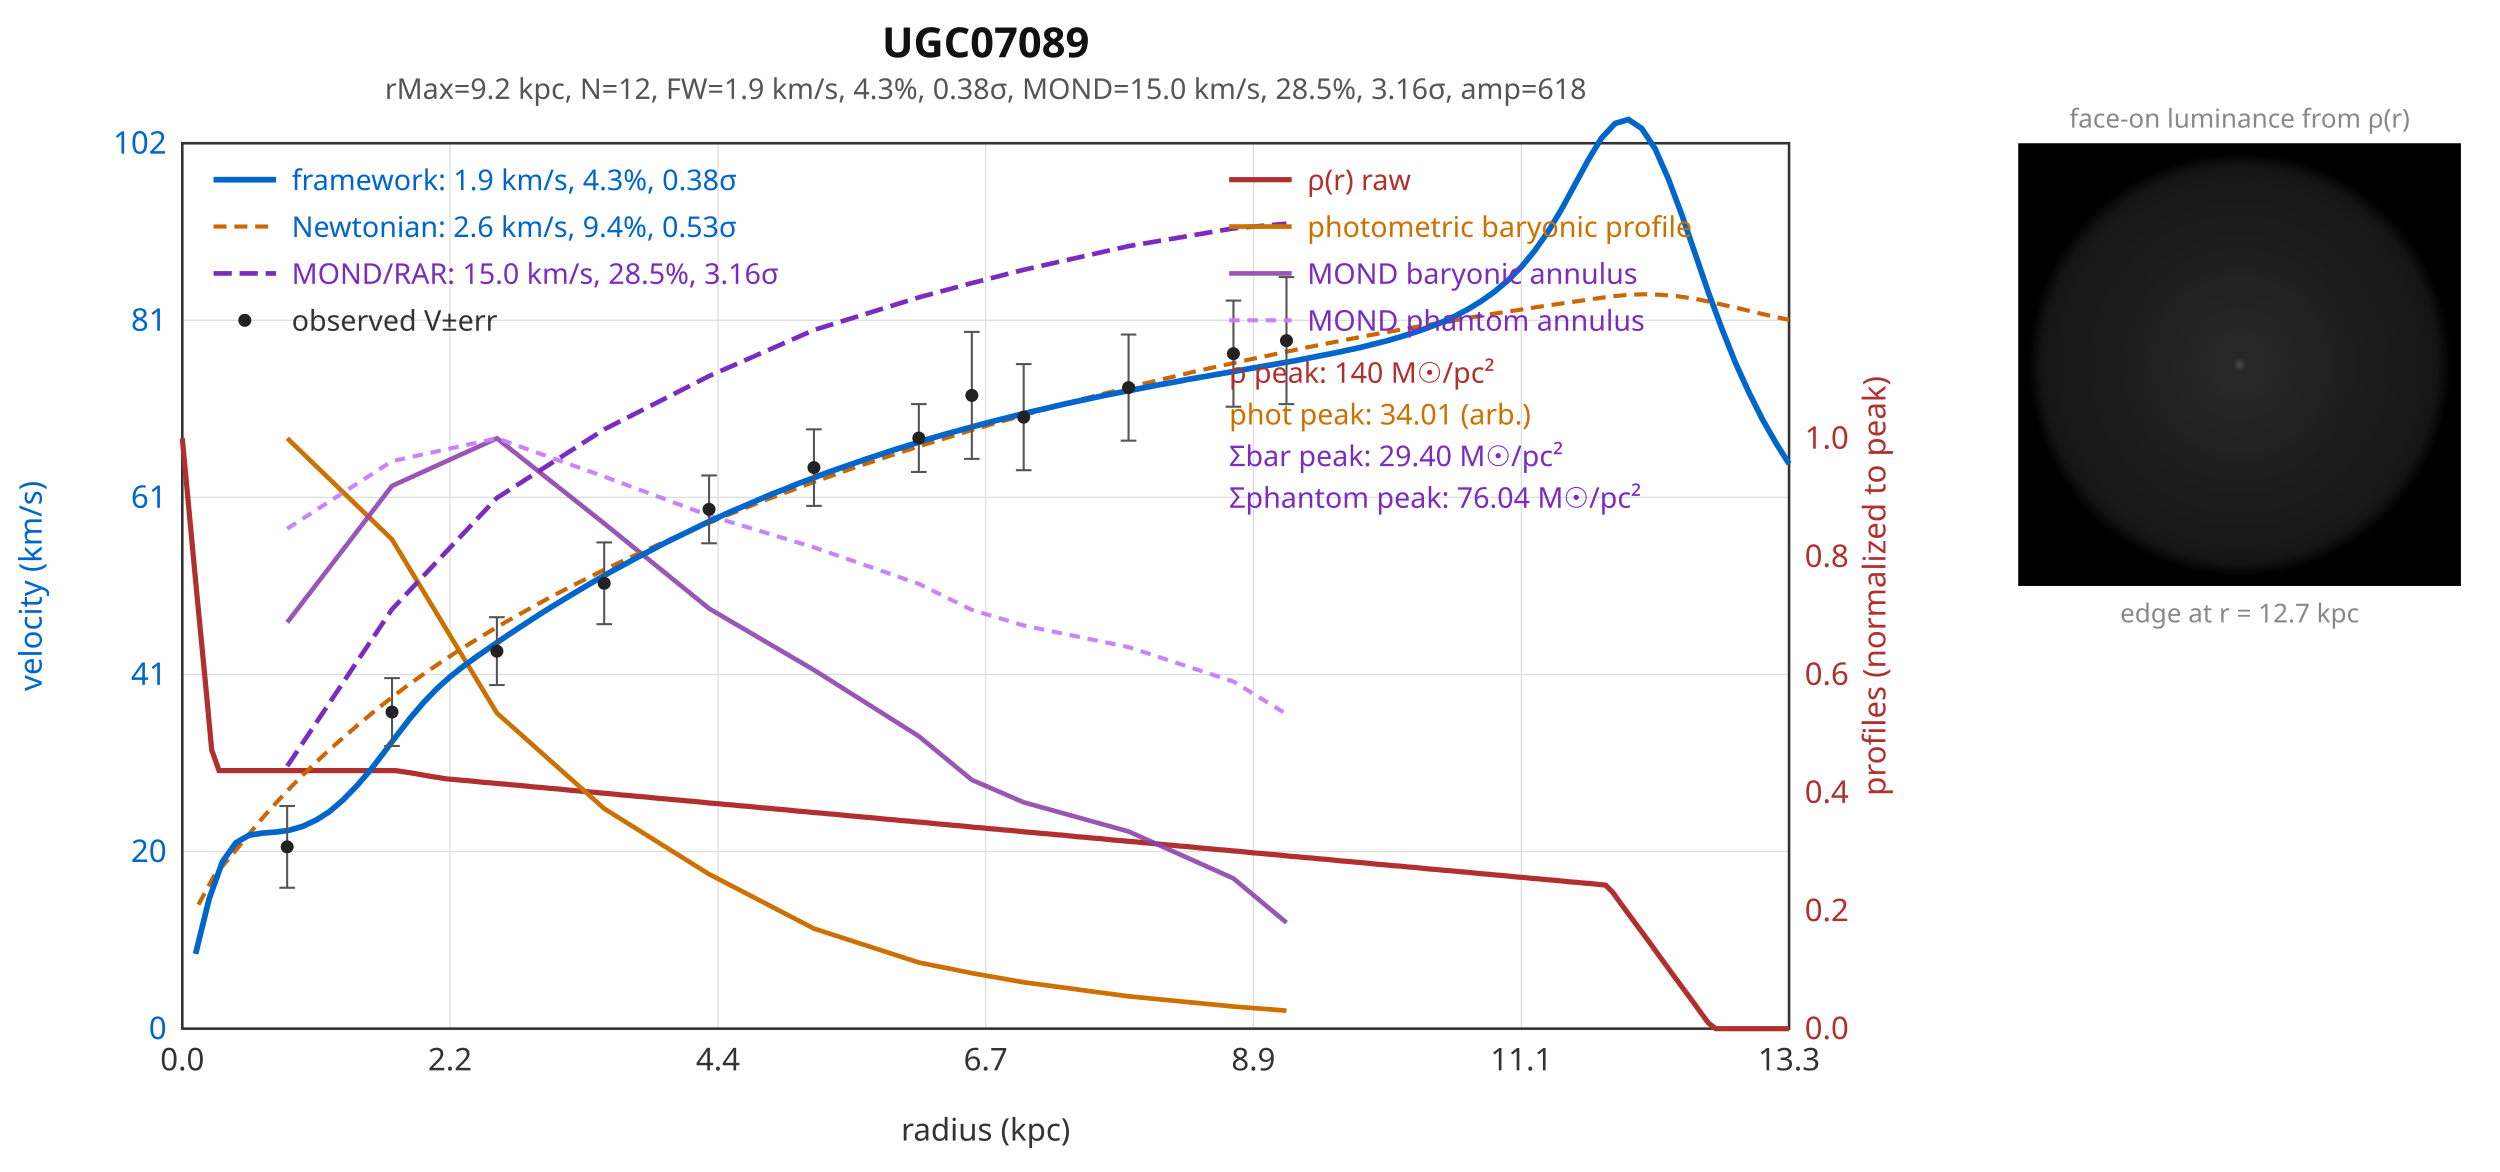
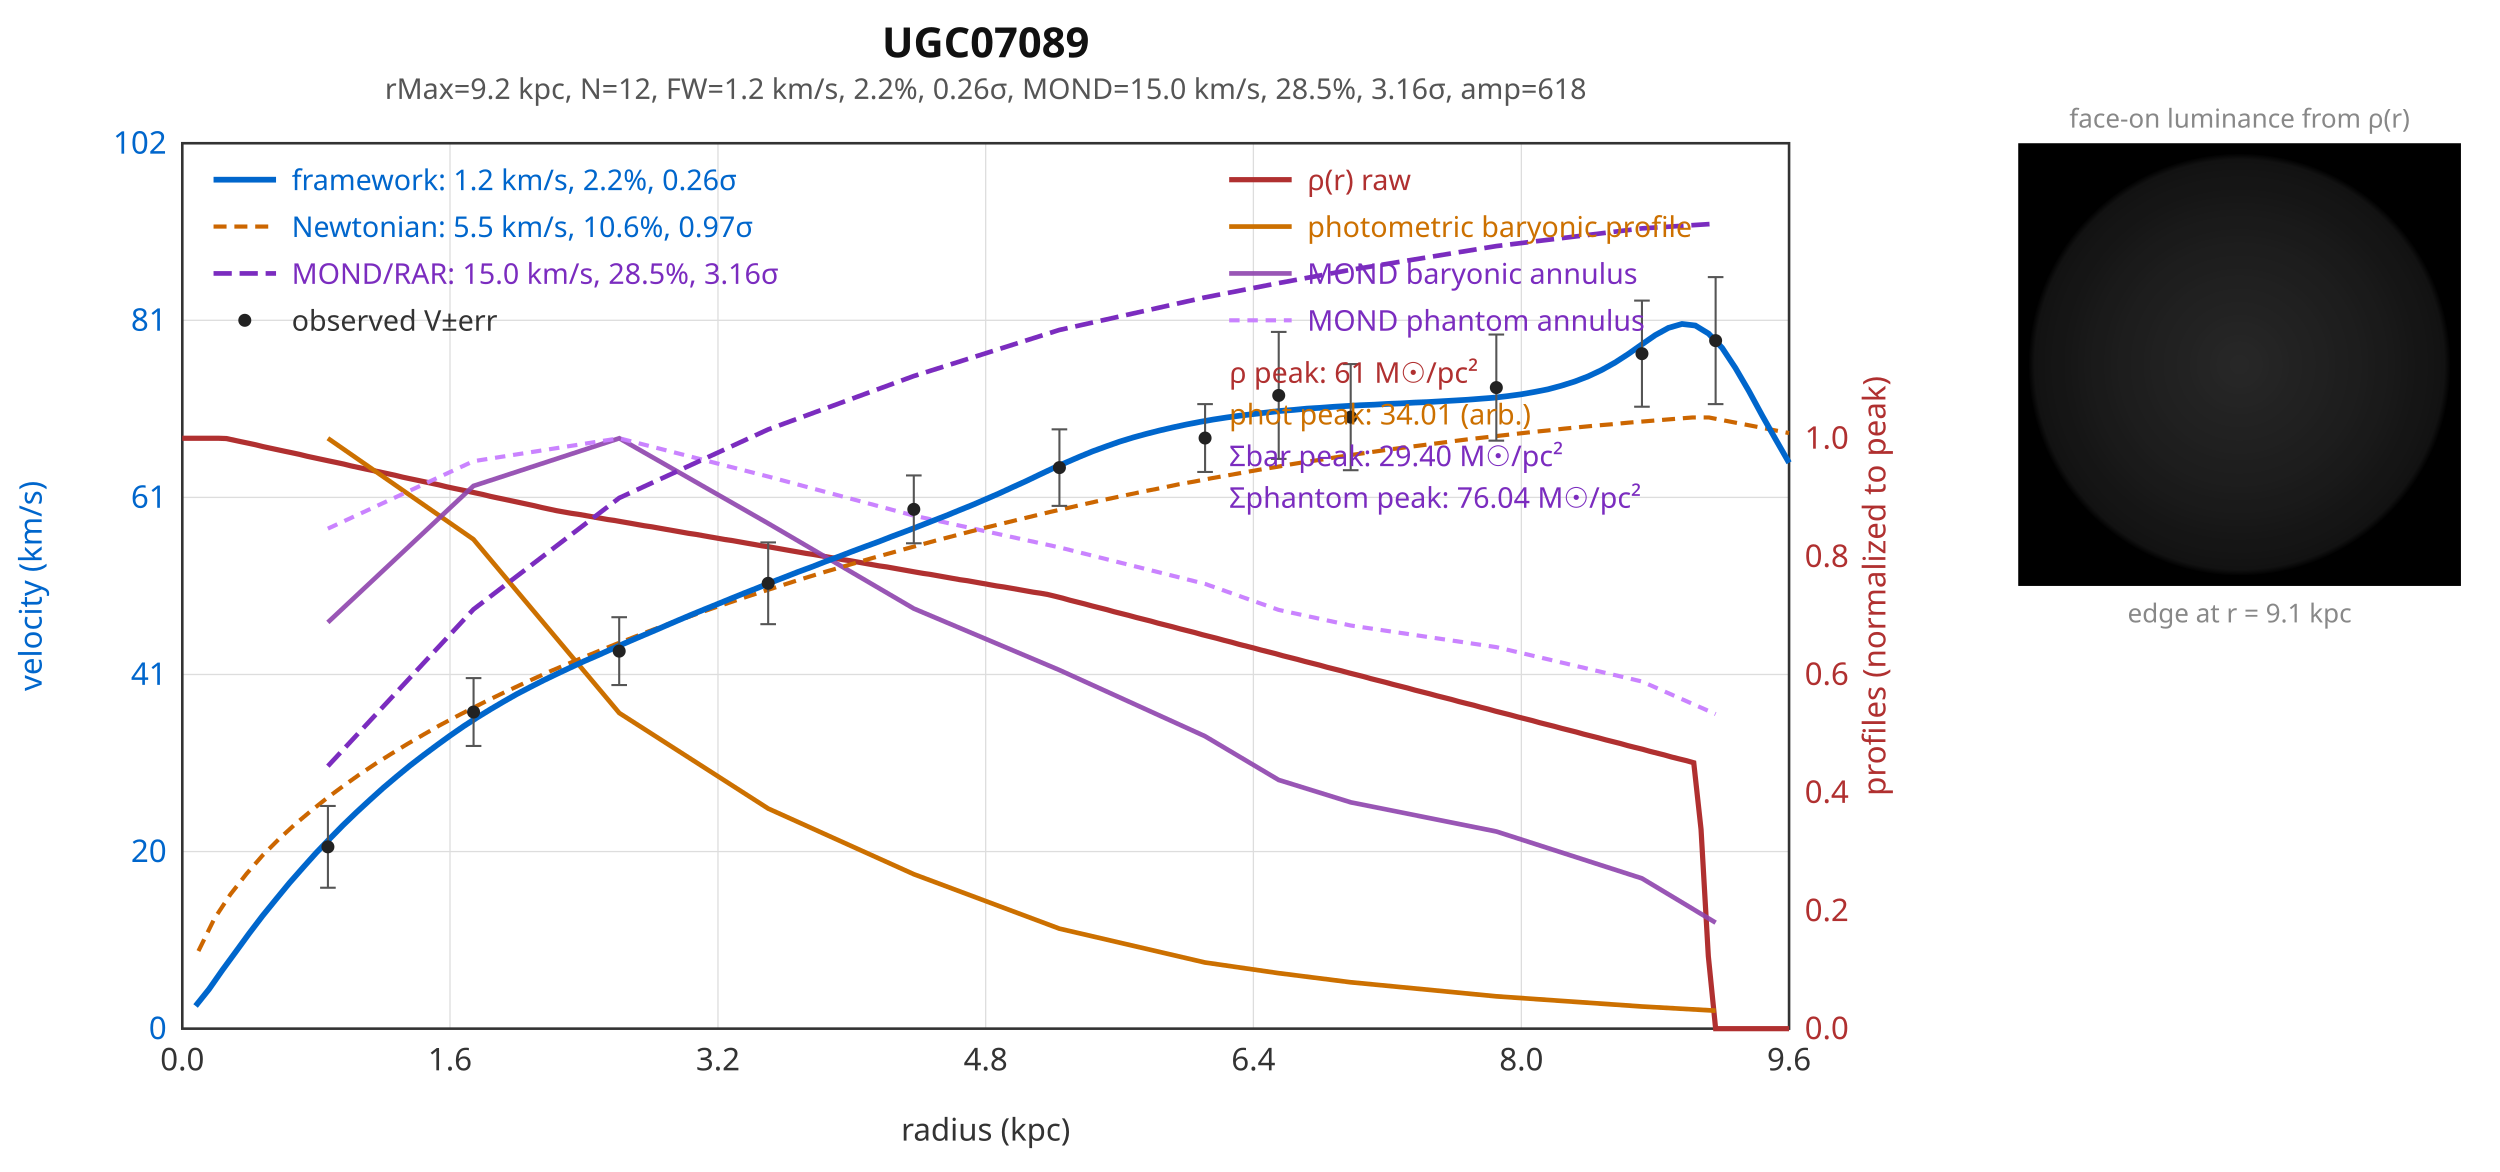
<svg xmlns="http://www.w3.org/2000/svg" viewBox="0 0 960 450" width="960" height="450" font-family="sans-serif" font-size="12">
  <style>
  .ax { stroke: #333; stroke-width: 1; fill: none; }
  .grid { stroke: #ddd; stroke-width: 0.5; fill: none; }
  .lbl { fill: #333; }
  .lbl-l { fill: #0066cc; }
  .lbl-r { fill: #b03030; }
  .obs { fill: #222; }
  .err { stroke: #555; stroke-width: 0.8; fill: none; }
  .fw { stroke: #0066cc; stroke-width: 2.2; fill: none; }
  .nt { stroke: #cc6600; stroke-width: 1.6; fill: none; stroke-dasharray: 5,3; }
  .mond { stroke: #7b2cbf; stroke-width: 1.8; fill: none; stroke-dasharray: 7,3; }
  .lbl-p { fill: #cc7000; }
  .lbl-m { fill: #7b2cbf; }
  .rho { stroke: #b03030; stroke-width: 2.0; fill: none; }
  .phot { stroke: #cc7000; stroke-width: 1.8; fill: none; }
  .mbar { stroke: #8e44ad; stroke-width: 1.8; fill: none; opacity: 0.9; }
  .mph { stroke: #c77dff; stroke-width: 1.6; fill: none; stroke-dasharray: 4,3; opacity: 0.95; }
  .title { fill: #111; font-size: 16px; font-weight: 600; }
  .subtitle { fill: #555; font-size: 11px; }
  .preview-bg { fill: #000; }
  .preview-lbl { fill: #888; font-size: 10px; }
  .legend { font-size: 11px; }
</style>
  <text x="378.5" y="22" text-anchor="middle" class="title">UGC07089</text>
-   <text x="378.5" y="38" text-anchor="middle" class="subtitle">rMax=9.2 kpc, N=12, FW=1.9 km/s, 4.3%, 0.38σ, MOND=15.0 km/s, 28.5%, 3.16σ, amp=618</text>
+   <text x="378.5" y="38" text-anchor="middle" class="subtitle">rMax=9.2 kpc, N=12, FW=1.2 km/s, 2.2%, 0.26σ, MOND=15.0 km/s, 28.5%, 3.16σ, amp=618</text>
  <line x1="70" y1="395.0" x2="687" y2="395.0" class="grid" />
  <text x="64" y="399.0" text-anchor="end" class="lbl-l">0</text>
  <line x1="70" y1="327.0" x2="687" y2="327.0" class="grid" />
  <text x="64" y="331.0" text-anchor="end" class="lbl-l">20</text>
  <line x1="70" y1="259.0" x2="687" y2="259.0" class="grid" />
  <text x="64" y="263.0" text-anchor="end" class="lbl-l">41</text>
  <line x1="70" y1="191.0" x2="687" y2="191.0" class="grid" />
  <text x="64" y="195.0" text-anchor="end" class="lbl-l">61</text>
  <line x1="70" y1="123.0" x2="687" y2="123.0" class="grid" />
  <text x="64" y="127.0" text-anchor="end" class="lbl-l">81</text>
  <line x1="70" y1="55.0" x2="687" y2="55.0" class="grid" />
  <text x="64" y="59.0" text-anchor="end" class="lbl-l">102</text>
  <text x="693" y="399.0" text-anchor="start" class="lbl-r">0.0</text>
  <text x="693" y="353.7" text-anchor="start" class="lbl-r">0.2</text>
  <text x="693" y="308.3" text-anchor="start" class="lbl-r">0.4</text>
  <text x="693" y="263.0" text-anchor="start" class="lbl-r">0.6</text>
  <text x="693" y="217.7" text-anchor="start" class="lbl-r">0.8</text>
  <text x="693" y="172.3" text-anchor="start" class="lbl-r">1.0</text>
  <line x1="70.0" y1="55" x2="70.0" y2="395" class="grid" />
  <text x="70.0" y="411" text-anchor="middle" class="lbl">0.0</text>
  <line x1="172.8" y1="55" x2="172.8" y2="395" class="grid" />
-   <text x="172.8" y="411" text-anchor="middle" class="lbl">2.2</text>
+   <text x="172.8" y="411" text-anchor="middle" class="lbl">1.6</text>
  <line x1="275.7" y1="55" x2="275.7" y2="395" class="grid" />
-   <text x="275.7" y="411" text-anchor="middle" class="lbl">4.4</text>
+   <text x="275.7" y="411" text-anchor="middle" class="lbl">3.2</text>
  <line x1="378.5" y1="55" x2="378.5" y2="395" class="grid" />
-   <text x="378.5" y="411" text-anchor="middle" class="lbl">6.7</text>
+   <text x="378.5" y="411" text-anchor="middle" class="lbl">4.8</text>
  <line x1="481.3" y1="55" x2="481.3" y2="395" class="grid" />
-   <text x="481.3" y="411" text-anchor="middle" class="lbl">8.9</text>
+   <text x="481.3" y="411" text-anchor="middle" class="lbl">6.4</text>
  <line x1="584.2" y1="55" x2="584.2" y2="395" class="grid" />
-   <text x="584.2" y="411" text-anchor="middle" class="lbl">11.1</text>
+   <text x="584.2" y="411" text-anchor="middle" class="lbl">8.0</text>
  <line x1="687.0" y1="55" x2="687.0" y2="395" class="grid" />
-   <text x="687.0" y="411" text-anchor="middle" class="lbl">13.3</text>
+   <text x="687.0" y="411" text-anchor="middle" class="lbl">9.6</text>
  <text x="378.5" y="438" text-anchor="middle" class="lbl">radius (kpc)</text>
  <text x="16" y="225" text-anchor="middle" class="lbl-l" transform="rotate(-90, 16, 225)">velocity (km/s)</text>
  <text x="724" y="225" text-anchor="middle" class="lbl-r" transform="rotate(-90, 724, 225)">profiles (normalized to peak)</text>
  <rect x="70" y="55" width="617" height="340" class="ax" />
-   <path d="M 70.0,168.3 L 72.8,198.3 L 75.6,228.2 L 78.5,258.1 L 81.3,288.0 L 84.1,295.9 L 86.9,295.9 L 89.7,295.9 L 92.5,295.9 L 95.4,295.9 L 98.2,295.9 L 101.0,295.9 L 103.8,295.9 L 106.6,295.9 L 109.4,295.9 L 112.3,295.9 L 115.1,295.9 L 117.9,295.9 L 120.7,295.9 L 123.5,295.9 L 126.3,295.9 L 129.2,295.9 L 132.0,295.9 L 134.8,295.9 L 137.6,295.9 L 140.4,295.9 L 143.3,295.9 L 146.1,295.9 L 148.9,295.9 L 151.7,295.9 L 154.5,296.3 L 157.3,296.7 L 160.2,297.2 L 163.0,297.7 L 165.8,298.2 L 168.6,298.6 L 171.4,299.1 L 174.2,299.3 L 177.1,299.6 L 179.9,299.8 L 182.7,300.1 L 185.5,300.4 L 188.3,300.6 L 191.1,300.9 L 194.0,301.1 L 196.8,301.4 L 199.6,301.6 L 202.4,301.9 L 205.2,302.2 L 208.1,302.4 L 210.9,302.7 L 213.7,302.9 L 216.5,303.2 L 219.3,303.5 L 222.1,303.7 L 225.0,304.0 L 227.8,304.2 L 230.6,304.5 L 233.4,304.7 L 236.2,305.0 L 239.0,305.3 L 241.9,305.5 L 244.7,305.8 L 247.5,306.0 L 250.3,306.3 L 253.1,306.6 L 255.9,306.8 L 258.8,307.1 L 261.6,307.3 L 264.4,307.6 L 267.2,307.8 L 270.0,308.1 L 272.8,308.4 L 275.7,308.6 L 278.5,308.9 L 281.3,309.1 L 284.1,309.4 L 286.9,309.6 L 289.8,309.9 L 292.6,310.2 L 295.4,310.4 L 298.2,310.7 L 301.0,310.9 L 303.8,311.2 L 306.7,311.5 L 309.5,311.7 L 312.3,312.0 L 315.1,312.2 L 317.9,312.5 L 320.7,312.7 L 323.6,313.0 L 326.4,313.3 L 329.2,313.5 L 332.0,313.8 L 334.8,314.0 L 337.6,314.3 L 340.5,314.6 L 343.3,314.8 L 346.1,315.1 L 348.9,315.3 L 351.7,315.6 L 354.6,315.8 L 357.4,316.1 L 360.2,316.4 L 363.0,316.6 L 365.8,316.9 L 368.6,317.1 L 371.5,317.4 L 374.3,317.7 L 377.1,317.9 L 379.9,318.2 L 382.7,318.4 L 385.5,318.7 L 388.4,318.9 L 391.2,319.2 L 394.0,319.5 L 396.8,319.7 L 399.6,320.0 L 402.4,320.2 L 405.3,320.5 L 408.1,320.7 L 410.9,321.0 L 413.7,321.3 L 416.5,321.5 L 419.4,321.8 L 422.2,322.0 L 425.0,322.3 L 427.8,322.6 L 430.6,322.8 L 433.4,323.1 L 436.3,323.3 L 439.1,323.6 L 441.9,323.8 L 444.7,324.1 L 447.5,324.4 L 450.3,324.6 L 453.2,324.9 L 456.0,325.1 L 458.8,325.4 L 461.6,325.7 L 464.4,325.9 L 467.2,326.2 L 470.1,326.4 L 472.9,326.7 L 475.7,326.9 L 478.5,327.2 L 481.3,327.5 L 484.2,327.7 L 487.0,328.0 L 489.8,328.2 L 492.6,328.5 L 495.4,328.8 L 498.2,329.0 L 501.1,329.3 L 503.9,329.5 L 506.7,329.8 L 509.5,330.0 L 512.3,330.3 L 515.1,330.6 L 518.0,330.8 L 520.8,331.1 L 523.6,331.3 L 526.4,331.6 L 529.2,331.9 L 532.0,332.1 L 534.9,332.4 L 537.7,332.6 L 540.5,332.9 L 543.3,333.1 L 546.1,333.4 L 548.9,333.7 L 551.8,333.9 L 554.6,334.2 L 557.4,334.4 L 560.2,334.7 L 563.0,334.9 L 565.9,335.2 L 568.7,335.5 L 571.5,335.7 L 574.3,336.0 L 577.1,336.2 L 579.9,336.5 L 582.8,336.8 L 585.6,337.0 L 588.4,337.3 L 591.2,337.5 L 594.0,337.8 L 596.8,338.0 L 599.7,338.3 L 602.5,338.6 L 605.3,338.8 L 608.1,339.1 L 610.9,339.3 L 613.7,339.6 L 616.6,339.9 L 619.4,342.8 L 622.2,346.7 L 625.0,350.5 L 627.8,354.3 L 630.7,358.2 L 633.5,362.0 L 636.3,365.9 L 639.1,369.7 L 641.9,373.6 L 644.7,377.4 L 647.6,381.3 L 650.4,385.1 L 653.2,389.0 L 656.0,392.8 L 658.8,395.0 L 661.6,395.0 L 664.5,395.0 L 667.3,395.0 L 670.1,395.0 L 672.9,395.0 L 675.7,395.0 L 678.5,395.0 L 681.4,395.0 L 684.2,395.0 L 687.0,395.0" class="rho" />
-   <path d="M 110.3,168.3 L 150.5,207.1 L 190.8,273.8 L 232.0,310.5 L 272.3,335.7 L 312.6,356.6 L 352.8,369.6 L 373.2,373.7 L 393.1,377.2 L 433.4,382.6 L 473.6,386.5 L 494.0,388.1" class="phot" />
-   <path d="M 110.3,239.0 L 150.5,186.6 L 190.8,168.3 L 232.0,201.0 L 272.3,233.7 L 312.6,257.3 L 352.8,282.7 L 373.2,299.5 L 393.1,308.1 L 433.4,319.3 L 473.6,337.3 L 494.0,354.3" class="mbar" />
-   <path d="M 110.3,203.0 L 150.5,177.1 L 190.8,168.3 L 232.0,183.0 L 272.3,198.0 L 312.6,210.2 L 352.8,224.2 L 373.2,234.2 L 393.1,240.2 L 433.4,248.5 L 473.6,261.7 L 494.0,274.2" class="mph" />
-   <path d="M 76.2,347.4 L 82.3,336.2 L 88.5,329.0 L 94.7,321.4 L 100.8,314.1 L 107.0,307.2 L 113.2,300.7 L 119.4,294.6 L 125.5,288.8 L 131.7,283.3 L 137.9,278.0 L 144.0,272.9 L 150.2,268.0 L 156.4,263.3 L 162.6,258.9 L 168.7,254.7 L 174.9,250.6 L 181.1,246.7 L 187.2,243.0 L 193.4,239.3 L 199.6,235.8 L 205.7,232.4 L 211.9,229.0 L 218.1,225.8 L 224.2,222.7 L 230.4,219.6 L 236.6,216.6 L 242.8,213.7 L 248.9,210.9 L 255.1,208.1 L 261.3,205.4 L 267.4,202.7 L 273.6,200.2 L 279.8,197.6 L 286.0,195.2 L 292.1,192.7 L 298.3,190.4 L 304.5,188.1 L 310.6,185.8 L 316.8,183.6 L 323.0,181.4 L 329.1,179.2 L 335.3,177.2 L 341.5,175.1 L 347.7,173.1 L 353.8,171.1 L 360.0,169.2 L 366.2,167.3 L 372.3,165.4 L 378.5,163.6 L 384.7,161.8 L 390.8,160.1 L 397.0,158.3 L 403.2,156.6 L 409.4,155.0 L 415.5,153.3 L 421.7,151.7 L 427.9,150.2 L 434.0,148.6 L 440.2,147.1 L 446.4,145.6 L 452.5,144.2 L 458.7,142.7 L 464.9,141.3 L 471.1,140.0 L 477.2,138.6 L 483.4,137.3 L 489.6,136.0 L 495.7,134.7 L 501.9,133.4 L 508.1,132.2 L 514.2,131.0 L 520.4,129.8 L 526.6,128.6 L 532.8,127.5 L 538.9,126.4 L 545.1,125.3 L 551.3,124.2 L 557.4,123.2 L 563.6,122.1 L 569.8,121.1 L 575.9,120.1 L 582.1,119.2 L 588.3,118.2 L 594.4,117.3 L 600.6,116.4 L 606.8,115.5 L 613.0,114.6 L 619.1,113.8 L 625.3,113.2 L 631.5,113.0 L 637.6,113.2 L 643.8,113.7 L 650.0,114.6 L 656.2,115.8 L 662.3,117.2 L 668.5,118.6 L 674.7,120.1 L 680.8,121.5 L 687.0,122.8" class="nt" />
-   <path d="M 110.3,294.2 L 150.5,234.0 L 190.8,191.2 L 232.0,164.9 L 272.3,144.4 L 312.6,126.7 L 352.8,114.2 L 373.2,108.7 L 393.1,103.6 L 433.4,94.5 L 473.6,87.7 L 494.0,85.9" class="mond" />
-   <path d="M 75.1,366.3 L 80.3,345.2 L 85.4,330.9 L 90.6,323.6 L 95.7,320.7 L 100.8,319.9 L 106.0,319.5 L 111.1,318.8 L 116.3,317.3 L 121.4,314.9 L 126.6,311.6 L 131.7,307.2 L 136.8,302.0 L 142.0,296.0 L 147.1,289.4 L 152.3,282.5 L 157.4,275.9 L 162.6,269.8 L 167.7,264.5 L 172.8,259.9 L 178.0,255.8 L 183.1,252.1 L 188.3,248.5 L 193.4,245.0 L 198.5,241.6 L 203.7,238.2 L 208.8,234.9 L 214.0,231.7 L 219.1,228.6 L 224.3,225.5 L 229.4,222.5 L 234.5,219.6 L 239.7,216.8 L 244.8,214.0 L 250.0,211.3 L 255.1,208.6 L 260.2,206.1 L 265.4,203.6 L 270.5,201.1 L 275.7,198.7 L 280.8,196.4 L 286.0,194.2 L 291.1,192.0 L 296.2,189.8 L 301.4,187.8 L 306.5,185.7 L 311.7,183.8 L 316.8,181.8 L 321.9,180.0 L 327.1,178.2 L 332.2,176.4 L 337.4,174.7 L 342.5,173.0 L 347.7,171.4 L 352.8,169.8 L 357.9,168.2 L 363.1,166.7 L 368.2,165.3 L 373.4,163.9 L 378.5,162.5 L 383.6,161.2 L 388.8,159.9 L 393.9,158.6 L 399.1,157.4 L 404.2,156.2 L 409.4,155.0 L 414.5,153.9 L 419.6,152.8 L 424.8,151.7 L 429.9,150.7 L 435.1,149.7 L 440.2,148.7 L 445.3,147.7 L 450.5,146.8 L 455.6,145.8 L 460.8,144.9 L 465.9,144.0 L 471.1,143.1 L 476.2,142.2 L 481.3,141.3 L 486.5,140.4 L 491.6,139.5 L 496.8,138.6 L 501.9,137.6 L 507.0,136.6 L 512.2,135.6 L 517.3,134.5 L 522.5,133.4 L 527.6,132.1 L 532.8,130.8 L 537.9,129.3 L 543.0,127.7 L 548.2,125.9 L 553.3,123.9 L 558.5,121.5 L 563.6,118.8 L 568.7,115.7 L 573.9,112.0 L 579.0,107.7 L 584.2,102.5 L 589.3,96.3 L 594.5,88.9 L 599.6,80.4 L 604.7,71.0 L 609.9,61.4 L 615.0,53.0 L 620.2,47.4 L 625.3,45.9 L 630.4,49.3 L 635.6,57.2 L 640.7,68.8 L 645.9,82.7 L 651.0,97.6 L 656.1,112.5 L 661.3,126.5 L 666.4,139.3 L 671.6,150.7 L 676.7,160.9 L 681.9,170.0 L 687.0,178.1" class="fw" />
-   <line x1="110.27" y1="309.49" x2="110.27" y2="340.89" class="err" />
-   <line x1="107.27" y1="309.49" x2="113.27" y2="309.49" class="err" />
-   <line x1="107.27" y1="340.89" x2="113.27" y2="340.89" class="err" />
-   <circle cx="110.27" cy="325.19" r="2.5" class="obs" />
-   <line x1="150.54" y1="260.39" x2="150.54" y2="286.45" class="err" />
-   <line x1="147.54" y1="260.39" x2="153.54" y2="260.39" class="err" />
-   <line x1="147.54" y1="286.45" x2="153.54" y2="286.45" class="err" />
-   <circle cx="150.54" cy="273.42" r="2.5" class="obs" />
-   <line x1="190.81" y1="237.01" x2="190.81" y2="263.06" class="err" />
-   <line x1="187.81" y1="237.01" x2="193.81" y2="237.01" class="err" />
-   <line x1="187.81" y1="263.06" x2="193.81" y2="263.06" class="err" />
-   <circle cx="190.81" cy="250.04" r="2.5" class="obs" />
-   <line x1="232.01" y1="208.29" x2="232.01" y2="239.68" class="err" />
-   <line x1="229.01" y1="208.29" x2="235.01" y2="208.29" class="err" />
-   <line x1="229.01" y1="239.68" x2="235.01" y2="239.68" class="err" />
-   <circle cx="232.01" cy="223.99" r="2.5" class="obs" />
-   <line x1="272.28" y1="182.57" x2="272.28" y2="208.62" class="err" />
-   <line x1="269.28" y1="182.57" x2="275.28" y2="182.57" class="err" />
-   <line x1="269.28" y1="208.62" x2="275.28" y2="208.62" class="err" />
-   <circle cx="272.28" cy="195.59" r="2.5" class="obs" />
-   <line x1="312.56" y1="164.87" x2="312.56" y2="194.26" class="err" />
-   <line x1="309.56" y1="164.87" x2="315.56" y2="164.87" class="err" />
-   <line x1="309.56" y1="194.26" x2="315.56" y2="194.26" class="err" />
-   <circle cx="312.56" cy="179.56" r="2.5" class="obs" />
-   <line x1="352.83" y1="155.18" x2="352.83" y2="181.23" class="err" />
-   <line x1="349.83" y1="155.18" x2="355.83" y2="155.18" class="err" />
-   <line x1="349.83" y1="181.23" x2="355.83" y2="181.23" class="err" />
-   <circle cx="352.83" cy="168.21" r="2.5" class="obs" />
-   <line x1="373.19" y1="127.46" x2="373.19" y2="176.22" class="err" />
-   <line x1="370.19" y1="127.46" x2="376.19" y2="127.46" class="err" />
-   <line x1="370.19" y1="176.22" x2="376.19" y2="176.22" class="err" />
-   <circle cx="373.19" cy="151.84" r="2.5" class="obs" />
-   <line x1="393.10" y1="139.81" x2="393.10" y2="180.56" class="err" />
-   <line x1="390.10" y1="139.81" x2="396.10" y2="139.81" class="err" />
-   <line x1="390.10" y1="180.56" x2="396.10" y2="180.56" class="err" />
-   <circle cx="393.10" cy="160.19" r="2.5" class="obs" />
-   <line x1="433.37" y1="128.46" x2="433.37" y2="169.21" class="err" />
-   <line x1="430.37" y1="128.46" x2="436.37" y2="128.46" class="err" />
-   <line x1="430.37" y1="169.21" x2="436.37" y2="169.21" class="err" />
-   <circle cx="433.37" cy="148.83" r="2.5" class="obs" />
-   <line x1="473.64" y1="115.43" x2="473.64" y2="156.18" class="err" />
-   <line x1="470.64" y1="115.43" x2="476.64" y2="115.43" class="err" />
-   <line x1="470.64" y1="156.18" x2="476.64" y2="156.18" class="err" />
-   <circle cx="473.64" cy="135.81" r="2.5" class="obs" />
-   <line x1="494.01" y1="106.41" x2="494.01" y2="155.18" class="err" />
-   <line x1="491.01" y1="106.41" x2="497.01" y2="106.41" class="err" />
-   <line x1="491.01" y1="155.18" x2="497.01" y2="155.18" class="err" />
-   <circle cx="494.01" cy="130.80" r="2.5" class="obs" />
+   <path d="M 70.0,168.3 L 72.8,168.3 L 75.6,168.3 L 78.5,168.3 L 81.3,168.3 L 84.1,168.3 L 86.9,168.4 L 89.7,169.0 L 92.5,169.6 L 95.4,170.2 L 98.2,170.8 L 101.0,171.5 L 103.8,172.1 L 106.6,172.7 L 109.4,173.3 L 112.3,173.9 L 115.1,174.5 L 117.9,175.2 L 120.7,175.8 L 123.5,176.4 L 126.3,177.0 L 129.2,177.6 L 132.0,178.2 L 134.8,178.9 L 137.6,179.5 L 140.4,180.1 L 143.3,180.7 L 146.1,181.3 L 148.9,181.9 L 151.7,182.5 L 154.5,183.2 L 157.3,183.8 L 160.2,184.4 L 163.0,185.0 L 165.8,185.6 L 168.6,186.2 L 171.4,186.9 L 174.2,187.5 L 177.1,188.1 L 179.9,188.7 L 182.7,189.3 L 185.5,189.9 L 188.3,190.6 L 191.1,191.2 L 194.0,191.8 L 196.8,192.4 L 199.6,193.0 L 202.4,193.6 L 205.2,194.2 L 208.1,194.9 L 210.9,195.5 L 213.7,196.1 L 216.5,196.6 L 219.3,197.1 L 222.1,197.5 L 225.0,198.0 L 227.8,198.5 L 230.6,199.0 L 233.4,199.5 L 236.2,199.9 L 239.0,200.4 L 241.9,200.9 L 244.7,201.4 L 247.5,201.9 L 250.3,202.3 L 253.1,202.8 L 255.9,203.3 L 258.8,203.8 L 261.6,204.3 L 264.4,204.8 L 267.2,205.2 L 270.0,205.7 L 272.8,206.2 L 275.7,206.7 L 278.5,207.2 L 281.3,207.6 L 284.1,208.1 L 286.9,208.6 L 289.8,209.1 L 292.6,209.6 L 295.4,210.0 L 298.2,210.5 L 301.0,211.0 L 303.8,211.5 L 306.7,212.0 L 309.5,212.5 L 312.3,212.9 L 315.1,213.4 L 317.9,213.9 L 320.7,214.4 L 323.6,214.9 L 326.4,215.3 L 329.2,215.8 L 332.0,216.3 L 334.8,216.8 L 337.6,217.3 L 340.5,217.7 L 343.3,218.2 L 346.1,218.7 L 348.9,219.2 L 351.7,219.7 L 354.6,220.2 L 357.4,220.6 L 360.2,221.1 L 363.0,221.6 L 365.8,222.1 L 368.6,222.6 L 371.5,223.0 L 374.3,223.5 L 377.1,224.0 L 379.9,224.5 L 382.7,225.0 L 385.5,225.4 L 388.4,225.9 L 391.2,226.4 L 394.0,226.9 L 396.8,227.4 L 399.6,227.8 L 402.4,228.3 L 405.3,229.0 L 408.1,229.7 L 410.9,230.5 L 413.7,231.2 L 416.5,231.9 L 419.4,232.7 L 422.2,233.4 L 425.0,234.1 L 427.8,234.9 L 430.6,235.6 L 433.4,236.3 L 436.3,237.1 L 439.1,237.8 L 441.9,238.5 L 444.7,239.3 L 447.5,240.0 L 450.3,240.7 L 453.2,241.5 L 456.0,242.2 L 458.8,242.9 L 461.6,243.7 L 464.4,244.4 L 467.2,245.1 L 470.1,245.9 L 472.9,246.6 L 475.7,247.4 L 478.5,248.1 L 481.3,248.8 L 484.2,249.6 L 487.0,250.3 L 489.8,251.0 L 492.6,251.8 L 495.4,252.5 L 498.2,253.2 L 501.1,254.0 L 503.9,254.7 L 506.7,255.4 L 509.5,256.2 L 512.3,256.9 L 515.1,257.6 L 518.0,258.4 L 520.8,259.1 L 523.6,259.8 L 526.4,260.6 L 529.2,261.3 L 532.0,262.0 L 534.9,262.8 L 537.7,263.5 L 540.5,264.2 L 543.3,265.0 L 546.1,265.7 L 548.9,266.4 L 551.8,267.2 L 554.6,267.9 L 557.4,268.6 L 560.2,269.4 L 563.0,270.1 L 565.9,270.8 L 568.7,271.6 L 571.5,272.3 L 574.3,273.1 L 577.1,273.8 L 579.9,274.5 L 582.8,275.3 L 585.6,276.0 L 588.4,276.7 L 591.2,277.5 L 594.0,278.2 L 596.8,278.9 L 599.7,279.7 L 602.5,280.4 L 605.3,281.1 L 608.1,281.9 L 610.9,282.6 L 613.7,283.3 L 616.6,284.1 L 619.4,284.8 L 622.2,285.5 L 625.0,286.3 L 627.8,287.0 L 630.7,287.7 L 633.5,288.5 L 636.3,289.2 L 639.1,289.9 L 641.9,290.7 L 644.7,291.4 L 647.6,292.1 L 650.4,292.9 L 653.2,318.5 L 656.0,367.2 L 658.8,395.0 L 661.6,395.0 L 664.5,395.0 L 667.3,395.0 L 670.1,395.0 L 672.9,395.0 L 675.7,395.0 L 678.5,395.0 L 681.4,395.0 L 684.2,395.0 L 687.0,395.0" class="rho" />
+   <path d="M 125.9,168.3 L 181.8,207.1 L 237.8,273.8 L 295.0,310.5 L 350.9,335.7 L 406.8,356.6 L 462.7,369.6 L 491.0,373.7 L 518.7,377.2 L 574.6,382.6 L 630.5,386.5 L 658.8,388.1" class="phot" />
+   <path d="M 125.9,239.0 L 181.8,186.6 L 237.8,168.3 L 295.0,201.0 L 350.9,233.7 L 406.8,257.3 L 462.7,282.7 L 491.0,299.5 L 518.7,308.1 L 574.6,319.3 L 630.5,337.3 L 658.8,354.3" class="mbar" />
+   <path d="M 125.9,203.0 L 181.8,177.1 L 237.8,168.3 L 295.0,183.0 L 350.9,198.0 L 406.8,210.2 L 462.7,224.2 L 491.0,234.2 L 518.7,240.2 L 574.6,248.5 L 630.5,261.7 L 658.8,274.2" class="mph" />
+   <path d="M 76.2,365.2 L 82.3,352.8 L 88.5,343.4 L 94.7,335.5 L 100.8,328.5 L 107.0,322.3 L 113.2,316.6 L 119.4,311.4 L 125.5,306.5 L 131.7,301.9 L 137.9,297.5 L 144.0,293.4 L 150.2,289.5 L 156.4,285.7 L 162.6,282.1 L 168.7,278.6 L 174.9,275.3 L 181.1,272.1 L 187.2,269.0 L 193.4,266.0 L 199.6,263.1 L 205.7,260.3 L 211.9,257.5 L 218.1,254.9 L 224.3,252.3 L 230.4,249.8 L 236.6,247.3 L 242.8,244.9 L 248.9,242.5 L 255.1,240.2 L 261.3,238.0 L 267.4,235.8 L 273.6,233.6 L 279.8,231.5 L 286.0,229.4 L 292.1,227.4 L 298.3,225.4 L 304.5,223.4 L 310.6,221.5 L 316.8,219.6 L 323.0,217.8 L 329.1,216.0 L 335.3,214.2 L 341.5,212.5 L 347.6,210.8 L 353.8,209.1 L 360.0,207.4 L 366.2,205.8 L 372.3,204.2 L 378.5,202.6 L 384.7,201.1 L 390.8,199.6 L 397.0,198.1 L 403.2,196.6 L 409.4,195.2 L 415.5,193.8 L 421.7,192.4 L 427.9,191.1 L 434.0,189.8 L 440.2,188.5 L 446.4,187.3 L 452.5,186.0 L 458.7,184.9 L 464.9,183.7 L 471.1,182.6 L 477.2,181.5 L 483.4,180.4 L 489.6,179.4 L 495.7,178.3 L 501.9,177.3 L 508.1,176.4 L 514.2,175.4 L 520.4,174.5 L 526.6,173.6 L 532.8,172.7 L 538.9,171.9 L 545.1,171.1 L 551.3,170.3 L 557.4,169.5 L 563.6,168.7 L 569.8,168.0 L 575.9,167.3 L 582.1,166.6 L 588.3,165.9 L 594.4,165.3 L 600.6,164.6 L 606.8,164.0 L 613.0,163.4 L 619.1,162.9 L 625.3,162.3 L 631.5,161.8 L 637.6,161.3 L 643.8,160.8 L 650.0,160.3 L 656.2,160.3 L 662.3,161.5 L 668.5,162.7 L 674.7,163.9 L 680.8,165.1 L 687.0,166.3" class="nt" />
+   <path d="M 125.9,294.2 L 181.8,234.0 L 237.8,191.2 L 295.0,164.9 L 350.9,144.4 L 406.8,126.7 L 462.7,114.2 L 491.0,108.7 L 518.7,103.6 L 574.6,94.5 L 630.5,87.7 L 658.8,85.9" class="mond" />
+   <path d="M 75.1,386.3 L 80.3,379.8 L 85.4,372.5 L 90.6,365.4 L 95.7,358.4 L 100.8,351.7 L 106.0,345.3 L 111.1,339.1 L 116.3,333.2 L 121.4,327.5 L 126.6,322.1 L 131.7,316.9 L 136.8,312.0 L 142.0,307.2 L 147.1,302.6 L 152.3,298.2 L 157.4,294.0 L 162.6,290.0 L 167.7,286.2 L 172.8,282.5 L 178.0,278.9 L 183.1,275.6 L 188.3,272.4 L 193.4,269.4 L 198.5,266.5 L 203.7,263.8 L 208.8,261.2 L 214.0,258.7 L 219.1,256.3 L 224.3,253.9 L 229.4,251.7 L 234.5,249.4 L 239.7,247.1 L 244.8,244.9 L 250.0,242.7 L 255.1,240.5 L 260.2,238.3 L 265.4,236.1 L 270.5,234.0 L 275.7,231.9 L 280.8,229.8 L 286.0,227.7 L 291.1,225.7 L 296.2,223.6 L 301.4,221.6 L 306.5,219.6 L 311.7,217.7 L 316.8,215.7 L 321.9,213.8 L 327.1,211.8 L 332.2,209.9 L 337.4,208.0 L 342.5,206.0 L 347.6,204.1 L 352.8,202.1 L 357.9,200.1 L 363.1,198.1 L 368.2,196.0 L 373.4,193.9 L 378.5,191.7 L 383.6,189.5 L 388.8,187.1 L 393.9,184.8 L 399.1,182.3 L 404.2,179.9 L 409.4,177.6 L 414.5,175.4 L 419.6,173.3 L 424.8,171.4 L 429.9,169.6 L 435.1,168.0 L 440.2,166.6 L 445.3,165.3 L 450.5,164.1 L 455.6,163.0 L 460.8,162.0 L 465.9,161.1 L 471.1,160.3 L 476.2,159.6 L 481.3,159.0 L 486.5,158.4 L 491.6,157.8 L 496.8,157.4 L 501.9,156.9 L 507.0,156.6 L 512.2,156.2 L 517.3,155.9 L 522.5,155.6 L 527.6,155.4 L 532.8,155.1 L 537.9,154.9 L 543.0,154.6 L 548.2,154.4 L 553.3,154.1 L 558.5,153.8 L 563.6,153.5 L 568.7,153.1 L 573.9,152.7 L 579.0,152.1 L 584.2,151.4 L 589.3,150.5 L 594.4,149.5 L 599.6,148.1 L 604.7,146.5 L 609.9,144.5 L 615.0,142.1 L 620.2,139.2 L 625.3,135.9 L 630.4,132.3 L 635.6,128.7 L 640.7,125.9 L 645.9,124.4 L 651.0,125.0 L 656.1,128.1 L 661.3,133.6 L 666.4,141.3 L 671.6,150.2 L 676.7,159.6 L 681.9,168.8 L 687.0,177.7" class="fw" />
+   <line x1="125.92" y1="309.49" x2="125.92" y2="340.89" class="err" />
+   <line x1="122.92" y1="309.49" x2="128.92" y2="309.49" class="err" />
+   <line x1="122.92" y1="340.89" x2="128.92" y2="340.89" class="err" />
+   <circle cx="125.92" cy="325.19" r="2.5" class="obs" />
+   <line x1="181.85" y1="260.39" x2="181.85" y2="286.45" class="err" />
+   <line x1="178.85" y1="260.39" x2="184.85" y2="260.39" class="err" />
+   <line x1="178.85" y1="286.45" x2="184.85" y2="286.45" class="err" />
+   <circle cx="181.85" cy="273.42" r="2.5" class="obs" />
+   <line x1="237.77" y1="237.01" x2="237.77" y2="263.06" class="err" />
+   <line x1="234.77" y1="237.01" x2="240.77" y2="237.01" class="err" />
+   <line x1="234.77" y1="263.06" x2="240.77" y2="263.06" class="err" />
+   <circle cx="237.77" cy="250.04" r="2.5" class="obs" />
+   <line x1="294.98" y1="208.29" x2="294.98" y2="239.68" class="err" />
+   <line x1="291.98" y1="208.29" x2="297.98" y2="208.29" class="err" />
+   <line x1="291.98" y1="239.68" x2="297.98" y2="239.68" class="err" />
+   <circle cx="294.98" cy="223.99" r="2.5" class="obs" />
+   <line x1="350.90" y1="182.57" x2="350.90" y2="208.62" class="err" />
+   <line x1="347.90" y1="182.57" x2="353.90" y2="182.57" class="err" />
+   <line x1="347.90" y1="208.62" x2="353.90" y2="208.62" class="err" />
+   <circle cx="350.90" cy="195.59" r="2.5" class="obs" />
+   <line x1="406.82" y1="164.87" x2="406.82" y2="194.26" class="err" />
+   <line x1="403.82" y1="164.87" x2="409.82" y2="164.87" class="err" />
+   <line x1="403.82" y1="194.26" x2="409.82" y2="194.26" class="err" />
+   <circle cx="406.82" cy="179.56" r="2.5" class="obs" />
+   <line x1="462.75" y1="155.18" x2="462.75" y2="181.23" class="err" />
+   <line x1="459.75" y1="155.18" x2="465.75" y2="155.18" class="err" />
+   <line x1="459.75" y1="181.23" x2="465.75" y2="181.23" class="err" />
+   <circle cx="462.75" cy="168.21" r="2.5" class="obs" />
+   <line x1="491.03" y1="127.46" x2="491.03" y2="176.22" class="err" />
+   <line x1="488.03" y1="127.46" x2="494.03" y2="127.46" class="err" />
+   <line x1="488.03" y1="176.22" x2="494.03" y2="176.22" class="err" />
+   <circle cx="491.03" cy="151.84" r="2.5" class="obs" />
+   <line x1="518.67" y1="139.81" x2="518.67" y2="180.56" class="err" />
+   <line x1="515.67" y1="139.81" x2="521.67" y2="139.81" class="err" />
+   <line x1="515.67" y1="180.56" x2="521.67" y2="180.56" class="err" />
+   <circle cx="518.67" cy="160.19" r="2.5" class="obs" />
+   <line x1="574.59" y1="128.46" x2="574.59" y2="169.21" class="err" />
+   <line x1="571.59" y1="128.46" x2="577.59" y2="128.46" class="err" />
+   <line x1="571.59" y1="169.21" x2="577.59" y2="169.21" class="err" />
+   <circle cx="574.59" cy="148.83" r="2.5" class="obs" />
+   <line x1="630.51" y1="115.43" x2="630.51" y2="156.18" class="err" />
+   <line x1="627.51" y1="115.43" x2="633.51" y2="115.43" class="err" />
+   <line x1="627.51" y1="156.18" x2="633.51" y2="156.18" class="err" />
+   <circle cx="630.51" cy="135.81" r="2.5" class="obs" />
+   <line x1="658.80" y1="106.41" x2="658.80" y2="155.18" class="err" />
+   <line x1="655.80" y1="106.41" x2="661.80" y2="106.41" class="err" />
+   <line x1="655.80" y1="155.18" x2="661.80" y2="155.18" class="err" />
+   <circle cx="658.80" cy="130.80" r="2.5" class="obs" />
  <g class="legend">
    <line x1="82" y1="69" x2="106" y2="69" class="fw" />
-     <text x="112" y="73" class="lbl-l">framework: 1.9 km/s, 4.3%, 0.38σ</text>
+     <text x="112" y="73" class="lbl-l">framework: 1.2 km/s, 2.2%, 0.26σ</text>
    <line x1="82" y1="87" x2="106" y2="87" class="nt" />
-     <text x="112" y="91" class="lbl-l">Newtonian: 2.6 km/s, 9.4%, 0.53σ</text>
+     <text x="112" y="91" class="lbl-l">Newtonian: 5.5 km/s, 10.6%, 0.97σ</text>
    <line x1="82" y1="105" x2="106" y2="105" class="mond" />
    <text x="112" y="109" class="lbl-m">MOND/RAR: 15.0 km/s, 28.5%, 3.16σ</text>
    <circle cx="94" cy="123" r="2.5" class="obs" />
    <text x="112" y="127" class="lbl">observed V±err</text>
  </g>
  <g class="legend">
    <line x1="472" y1="69" x2="496" y2="69" class="rho" />
    <text x="502" y="73" class="lbl-r">ρ(r) raw</text>
    <line x1="472" y1="87" x2="496" y2="87" class="phot" />
    <text x="502" y="91" class="lbl-p">photometric baryonic profile</text>
    <line x1="472" y1="105" x2="496" y2="105" class="mbar" />
    <text x="502" y="109" class="lbl-m">MOND baryonic annulus</text>
    <line x1="472" y1="123" x2="496" y2="123" class="mph" />
    <text x="502" y="127" class="lbl-m">MOND phantom annulus</text>
-     <text x="472" y="147" class="lbl-r">ρ peak: 140 M☉/pc²</text>
+     <text x="472" y="147" class="lbl-r">ρ peak: 61 M☉/pc²</text>
    <text x="472" y="163" class="lbl-p">phot peak: 34.01 (arb.)</text>
    <text x="472" y="179" class="lbl-m">Σbar peak: 29.40 M☉/pc²</text>
    <text x="472" y="195" class="lbl-m">Σphantom peak: 76.04 M☉/pc²</text>
  </g>
  <rect x="775" y="55" width="170" height="170" class="preview-bg" />
  <defs>
    <radialGradient id="g_UGC07089" cx="0.5" cy="0.5" r="0.5">
-       <stop offset="0" stop-color="rgb(75,75,75)" />
+       <stop offset="0" stop-color="rgb(39,39,39)" />
      <stop offset="0.031" stop-color="rgb(39,39,39)" />
-       <stop offset="0.062" stop-color="rgb(39,39,39)" />
-       <stop offset="0.094" stop-color="rgb(39,39,39)" />
-       <stop offset="0.125" stop-color="rgb(39,39,39)" />
-       <stop offset="0.156" stop-color="rgb(38,38,38)" />
-       <stop offset="0.188" stop-color="rgb(37,37,37)" />
-       <stop offset="0.219" stop-color="rgb(37,37,37)" />
-       <stop offset="0.25" stop-color="rgb(36,36,36)" />
-       <stop offset="0.281" stop-color="rgb(35,35,35)" />
-       <stop offset="0.312" stop-color="rgb(35,35,35)" />
-       <stop offset="0.344" stop-color="rgb(34,34,34)" />
-       <stop offset="0.375" stop-color="rgb(33,33,33)" />
-       <stop offset="0.406" stop-color="rgb(33,33,33)" />
-       <stop offset="0.438" stop-color="rgb(32,32,32)" />
-       <stop offset="0.469" stop-color="rgb(31,31,31)" />
-       <stop offset="0.5" stop-color="rgb(31,31,31)" />
-       <stop offset="0.531" stop-color="rgb(30,30,30)" />
+       <stop offset="0.062" stop-color="rgb(38,38,38)" />
+       <stop offset="0.094" stop-color="rgb(38,38,38)" />
+       <stop offset="0.125" stop-color="rgb(37,37,37)" />
+       <stop offset="0.156" stop-color="rgb(36,36,36)" />
+       <stop offset="0.188" stop-color="rgb(36,36,36)" />
+       <stop offset="0.219" stop-color="rgb(35,35,35)" />
+       <stop offset="0.25" stop-color="rgb(34,34,34)" />
+       <stop offset="0.281" stop-color="rgb(34,34,34)" />
+       <stop offset="0.312" stop-color="rgb(33,33,33)" />
+       <stop offset="0.344" stop-color="rgb(33,33,33)" />
+       <stop offset="0.375" stop-color="rgb(32,32,32)" />
+       <stop offset="0.406" stop-color="rgb(32,32,32)" />
+       <stop offset="0.438" stop-color="rgb(31,31,31)" />
+       <stop offset="0.469" stop-color="rgb(30,30,30)" />
+       <stop offset="0.5" stop-color="rgb(30,30,30)" />
+       <stop offset="0.531" stop-color="rgb(29,29,29)" />
      <stop offset="0.562" stop-color="rgb(29,29,29)" />
-       <stop offset="0.594" stop-color="rgb(29,29,29)" />
-       <stop offset="0.625" stop-color="rgb(28,28,28)" />
-       <stop offset="0.656" stop-color="rgb(27,27,27)" />
-       <stop offset="0.688" stop-color="rgb(27,27,27)" />
-       <stop offset="0.719" stop-color="rgb(26,26,26)" />
-       <stop offset="0.75" stop-color="rgb(26,26,26)" />
-       <stop offset="0.781" stop-color="rgb(25,25,25)" />
-       <stop offset="0.812" stop-color="rgb(24,24,24)" />
-       <stop offset="0.844" stop-color="rgb(24,24,24)" />
-       <stop offset="0.875" stop-color="rgb(23,23,23)" />
-       <stop offset="0.906" stop-color="rgb(22,22,22)" />
-       <stop offset="0.938" stop-color="rgb(20,20,20)" />
-       <stop offset="0.969" stop-color="rgb(10,10,10)" />
+       <stop offset="0.594" stop-color="rgb(28,28,28)" />
+       <stop offset="0.625" stop-color="rgb(27,27,27)" />
+       <stop offset="0.656" stop-color="rgb(26,26,26)" />
+       <stop offset="0.688" stop-color="rgb(26,26,26)" />
+       <stop offset="0.719" stop-color="rgb(25,25,25)" />
+       <stop offset="0.75" stop-color="rgb(24,24,24)" />
+       <stop offset="0.781" stop-color="rgb(23,23,23)" />
+       <stop offset="0.812" stop-color="rgb(22,22,22)" />
+       <stop offset="0.844" stop-color="rgb(21,21,21)" />
+       <stop offset="0.875" stop-color="rgb(21,21,21)" />
+       <stop offset="0.906" stop-color="rgb(20,20,20)" />
+       <stop offset="0.938" stop-color="rgb(19,19,19)" />
+       <stop offset="0.969" stop-color="rgb(18,18,18)" />
      <stop offset="1" stop-color="rgb(0,0,0)" />
    </radialGradient>
  </defs>
  <circle cx="860" cy="140" r="81" fill="url(#g_UGC07089)" />
  <text x="860" y="49" text-anchor="middle" class="preview-lbl">face-on luminance from ρ(r)</text>
-   <text x="860" y="239" text-anchor="middle" class="preview-lbl">edge at r = 12.7 kpc</text>
+   <text x="860" y="239" text-anchor="middle" class="preview-lbl">edge at r = 9.1 kpc</text>
</svg>
